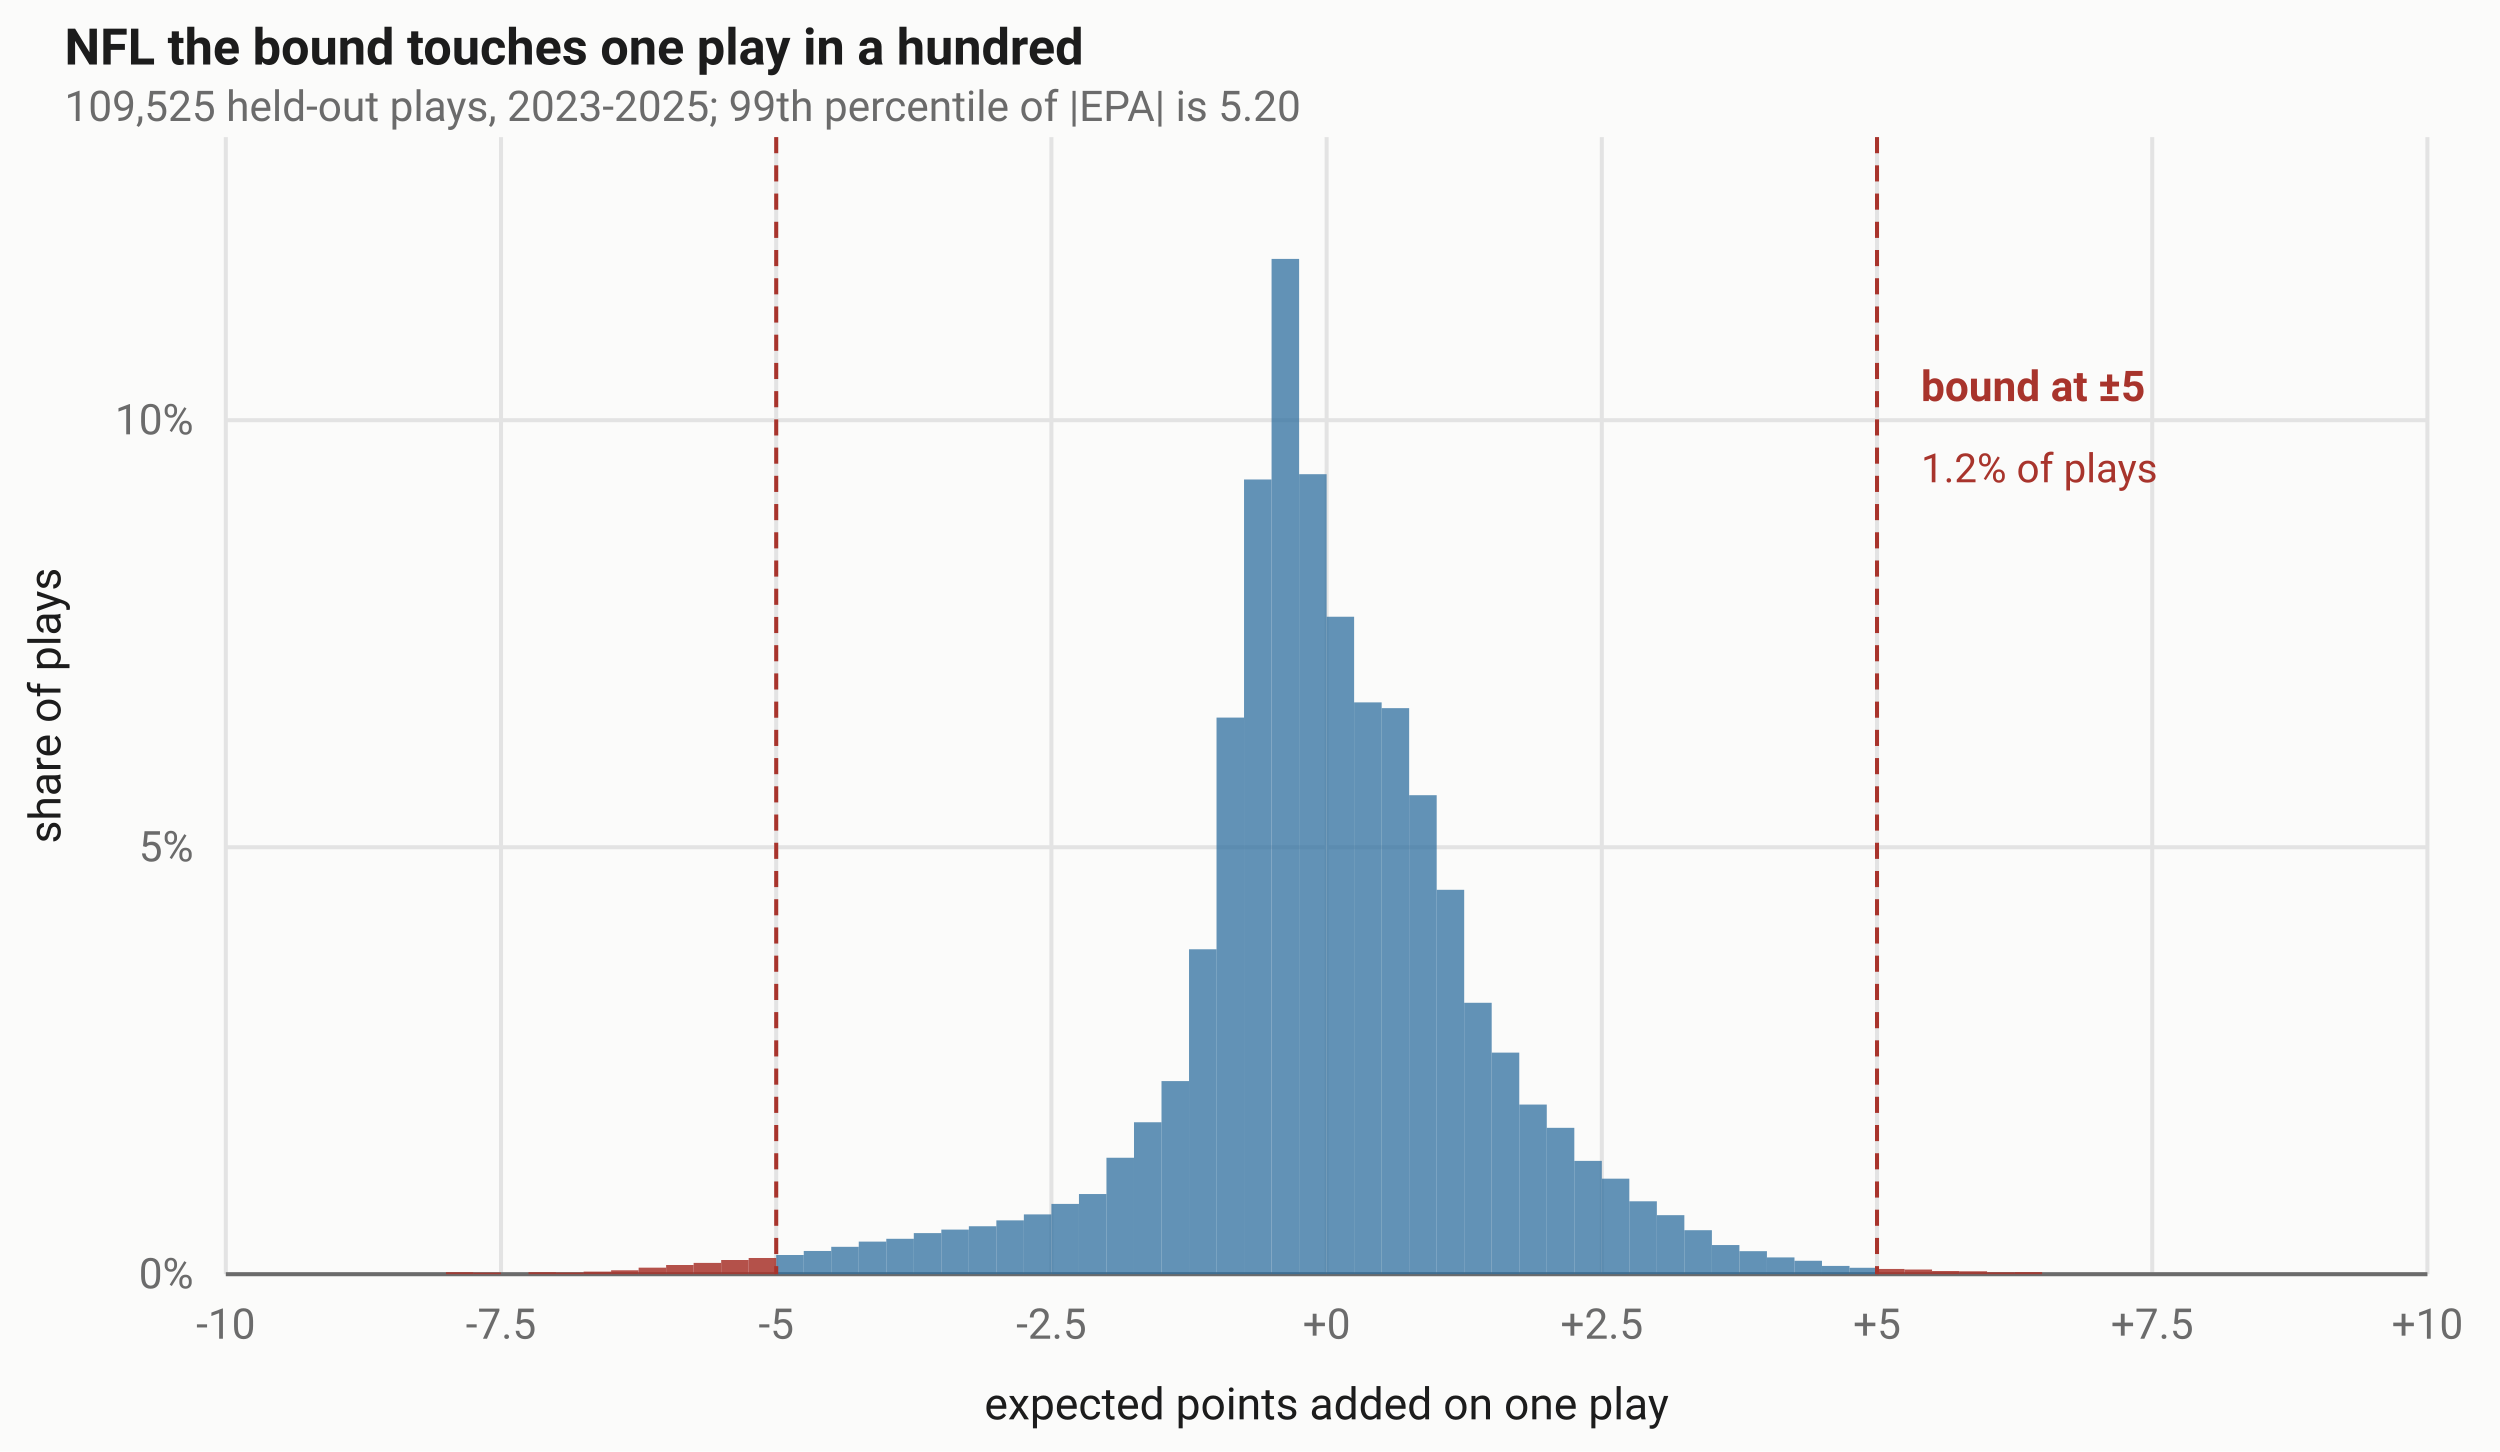
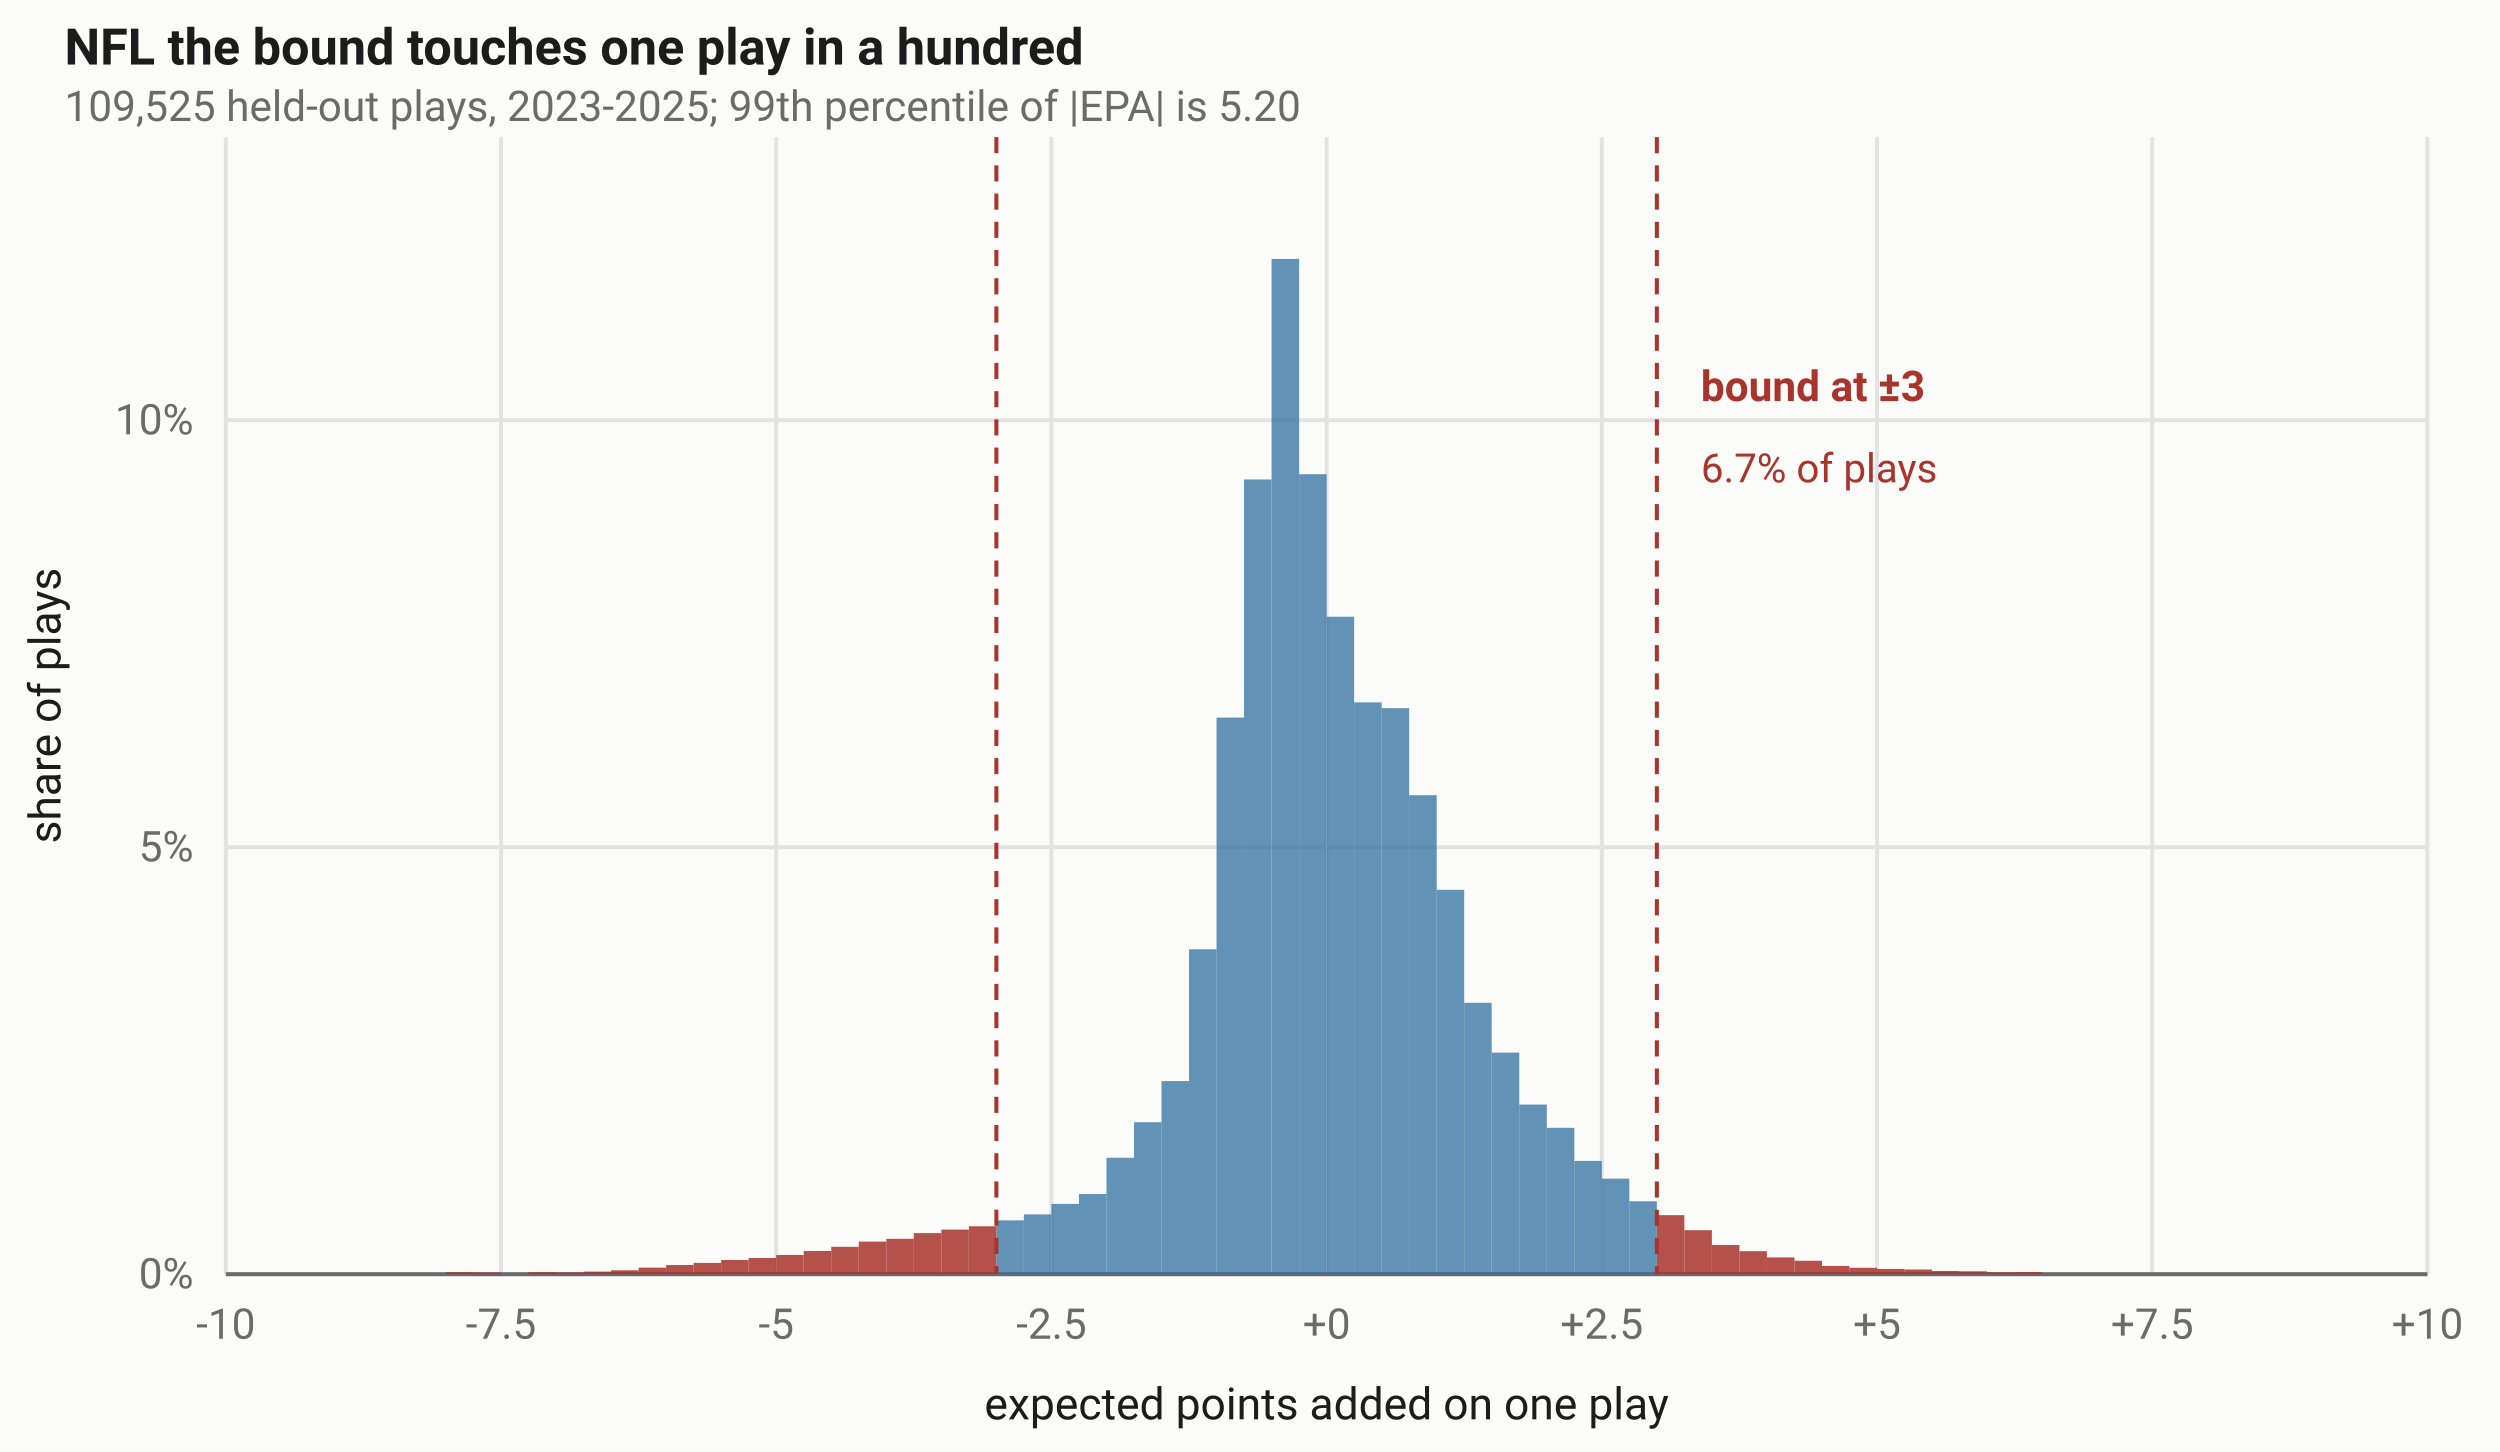
<svg xmlns="http://www.w3.org/2000/svg" width="620" height="360" viewBox="0 0 620 360" role="img" aria-label="NFL the bound touches one play in a hundred">
  <rect width="620" height="360" fill="#fbfbfa" />
  <text x="16" y="16" font-family="ui-sans-serif, -apple-system, 'Segoe UI', Roboto, 'Helvetica Neue', Arial, sans-serif" font-size="12.5" font-weight="600" fill="#1c1c1c">NFL the bound touches one play in a hundred</text>
  <text x="16" y="30" font-family="ui-sans-serif, -apple-system, 'Segoe UI', Roboto, 'Helvetica Neue', Arial, sans-serif" font-size="10.5" fill="#6b6b6b">109,525 held-out plays, 2023-2025; 99th percentile of |EPA| is 5.20</text>
  <line x1="56" y1="316.00" x2="602" y2="316.00" stroke="#e3e3e3" stroke-width="1" />
  <text x="48.00" y="319.50" font-family="ui-sans-serif, -apple-system, 'Segoe UI', Roboto, 'Helvetica Neue', Arial, sans-serif" font-size="10.5" fill="#6b6b6b" text-anchor="end" font-weight="400">0%</text>
  <line x1="56" y1="210.11" x2="602" y2="210.11" stroke="#e3e3e3" stroke-width="1" />
  <text x="48.00" y="213.61" font-family="ui-sans-serif, -apple-system, 'Segoe UI', Roboto, 'Helvetica Neue', Arial, sans-serif" font-size="10.5" fill="#6b6b6b" text-anchor="end" font-weight="400">5%</text>
  <line x1="56" y1="104.21" x2="602" y2="104.21" stroke="#e3e3e3" stroke-width="1" />
  <text x="48.00" y="107.71" font-family="ui-sans-serif, -apple-system, 'Segoe UI', Roboto, 'Helvetica Neue', Arial, sans-serif" font-size="10.5" fill="#6b6b6b" text-anchor="end" font-weight="400">10%</text>
  <line x1="56.00" y1="34" x2="56.00" y2="316" stroke="#e3e3e3" stroke-width="1" />
  <text x="56.00" y="332.00" font-family="ui-sans-serif, -apple-system, 'Segoe UI', Roboto, 'Helvetica Neue', Arial, sans-serif" font-size="10.5" fill="#6b6b6b" text-anchor="middle" font-weight="400">-10</text>
  <line x1="124.25" y1="34" x2="124.25" y2="316" stroke="#e3e3e3" stroke-width="1" />
  <text x="124.25" y="332.00" font-family="ui-sans-serif, -apple-system, 'Segoe UI', Roboto, 'Helvetica Neue', Arial, sans-serif" font-size="10.5" fill="#6b6b6b" text-anchor="middle" font-weight="400">-7.5</text>
  <line x1="192.50" y1="34" x2="192.50" y2="316" stroke="#e3e3e3" stroke-width="1" />
  <text x="192.50" y="332.00" font-family="ui-sans-serif, -apple-system, 'Segoe UI', Roboto, 'Helvetica Neue', Arial, sans-serif" font-size="10.5" fill="#6b6b6b" text-anchor="middle" font-weight="400">-5</text>
  <line x1="260.75" y1="34" x2="260.75" y2="316" stroke="#e3e3e3" stroke-width="1" />
  <text x="260.75" y="332.00" font-family="ui-sans-serif, -apple-system, 'Segoe UI', Roboto, 'Helvetica Neue', Arial, sans-serif" font-size="10.5" fill="#6b6b6b" text-anchor="middle" font-weight="400">-2.5</text>
  <line x1="329.00" y1="34" x2="329.00" y2="316" stroke="#e3e3e3" stroke-width="1" />
  <text x="329.00" y="332.00" font-family="ui-sans-serif, -apple-system, 'Segoe UI', Roboto, 'Helvetica Neue', Arial, sans-serif" font-size="10.5" fill="#6b6b6b" text-anchor="middle" font-weight="400">+0</text>
  <line x1="397.25" y1="34" x2="397.25" y2="316" stroke="#e3e3e3" stroke-width="1" />
  <text x="397.25" y="332.00" font-family="ui-sans-serif, -apple-system, 'Segoe UI', Roboto, 'Helvetica Neue', Arial, sans-serif" font-size="10.5" fill="#6b6b6b" text-anchor="middle" font-weight="400">+2.5</text>
  <line x1="465.50" y1="34" x2="465.50" y2="316" stroke="#e3e3e3" stroke-width="1" />
  <text x="465.50" y="332.00" font-family="ui-sans-serif, -apple-system, 'Segoe UI', Roboto, 'Helvetica Neue', Arial, sans-serif" font-size="10.5" fill="#6b6b6b" text-anchor="middle" font-weight="400">+5</text>
  <line x1="533.75" y1="34" x2="533.75" y2="316" stroke="#e3e3e3" stroke-width="1" />
  <text x="533.75" y="332.00" font-family="ui-sans-serif, -apple-system, 'Segoe UI', Roboto, 'Helvetica Neue', Arial, sans-serif" font-size="10.5" fill="#6b6b6b" text-anchor="middle" font-weight="400">+7.5</text>
  <line x1="602.00" y1="34" x2="602.00" y2="316" stroke="#e3e3e3" stroke-width="1" />
  <text x="602.00" y="332.00" font-family="ui-sans-serif, -apple-system, 'Segoe UI', Roboto, 'Helvetica Neue', Arial, sans-serif" font-size="10.5" fill="#6b6b6b" text-anchor="middle" font-weight="400">+10</text>
  <line x1="56" y1="316" x2="602" y2="316" stroke="#6b6b6b" stroke-width="1" />
  <text x="329.00" y="352.00" font-family="ui-sans-serif, -apple-system, 'Segoe UI', Roboto, 'Helvetica Neue', Arial, sans-serif" font-size="11" fill="#1c1c1c" text-anchor="middle" font-weight="400">expected points added on one play</text>
  <text x="15" y="175.0" font-family="ui-sans-serif, -apple-system, 'Segoe UI', Roboto, 'Helvetica Neue', Arial, sans-serif" font-size="11" fill="#1c1c1c" text-anchor="middle" transform="rotate(-90 15 175.0)">share of plays</text>
-   <rect x="192.50" y="311.24" width="6.83" height="4.76" fill="#2f6f9f" opacity="0.75" />
-   <rect x="199.33" y="310.24" width="6.82" height="5.76" fill="#2f6f9f" opacity="0.75" />
-   <rect x="206.15" y="309.21" width="6.82" height="6.79" fill="#2f6f9f" opacity="0.75" />
-   <rect x="212.97" y="307.92" width="6.82" height="8.08" fill="#2f6f9f" opacity="0.75" />
-   <rect x="219.80" y="307.22" width="6.83" height="8.78" fill="#2f6f9f" opacity="0.75" />
-   <rect x="226.62" y="305.81" width="6.83" height="10.19" fill="#2f6f9f" opacity="0.75" />
-   <rect x="233.45" y="304.94" width="6.82" height="11.06" fill="#2f6f9f" opacity="0.75" />
-   <rect x="240.28" y="304.11" width="6.82" height="11.89" fill="#2f6f9f" opacity="0.75" />
  <rect x="247.10" y="302.65" width="6.82" height="13.35" fill="#2f6f9f" opacity="0.75" />
  <rect x="253.92" y="301.17" width="6.83" height="14.83" fill="#2f6f9f" opacity="0.75" />
  <rect x="260.75" y="298.57" width="6.83" height="17.43" fill="#2f6f9f" opacity="0.75" />
  <rect x="267.58" y="296.12" width="6.82" height="19.88" fill="#2f6f9f" opacity="0.75" />
  <rect x="274.40" y="287.12" width="6.83" height="28.88" fill="#2f6f9f" opacity="0.75" />
  <rect x="281.23" y="278.32" width="6.82" height="37.68" fill="#2f6f9f" opacity="0.75" />
  <rect x="288.05" y="268.11" width="6.83" height="47.89" fill="#2f6f9f" opacity="0.75" />
  <rect x="294.88" y="235.42" width="6.83" height="80.58" fill="#2f6f9f" opacity="0.75" />
  <rect x="301.70" y="177.96" width="6.82" height="138.04" fill="#2f6f9f" opacity="0.75" />
  <rect x="308.52" y="118.91" width="6.82" height="197.09" fill="#2f6f9f" opacity="0.75" />
  <rect x="315.35" y="64.21" width="6.83" height="251.79" fill="#2f6f9f" opacity="0.75" />
  <rect x="322.18" y="117.60" width="6.82" height="198.40" fill="#2f6f9f" opacity="0.75" />
  <rect x="329.00" y="152.95" width="6.82" height="163.05" fill="#2f6f9f" opacity="0.75" />
  <rect x="335.82" y="174.19" width="6.83" height="141.81" fill="#2f6f9f" opacity="0.75" />
  <rect x="342.65" y="175.62" width="6.82" height="140.38" fill="#2f6f9f" opacity="0.75" />
  <rect x="349.47" y="197.21" width="6.83" height="118.79" fill="#2f6f9f" opacity="0.75" />
  <rect x="356.30" y="220.67" width="6.82" height="95.33" fill="#2f6f9f" opacity="0.75" />
  <rect x="363.12" y="248.69" width="6.82" height="67.31" fill="#2f6f9f" opacity="0.75" />
  <rect x="369.95" y="261.05" width="6.83" height="54.95" fill="#2f6f9f" opacity="0.75" />
  <rect x="376.78" y="273.93" width="6.82" height="42.07" fill="#2f6f9f" opacity="0.75" />
  <rect x="383.60" y="279.70" width="6.83" height="36.30" fill="#2f6f9f" opacity="0.75" />
  <rect x="390.43" y="287.90" width="6.82" height="28.10" fill="#2f6f9f" opacity="0.75" />
  <rect x="397.25" y="292.31" width="6.82" height="23.69" fill="#2f6f9f" opacity="0.75" />
  <rect x="404.07" y="297.92" width="6.83" height="18.08" fill="#2f6f9f" opacity="0.75" />
-   <rect x="410.90" y="301.36" width="6.82" height="14.64" fill="#2f6f9f" opacity="0.75" />
-   <rect x="417.72" y="305.09" width="6.83" height="10.91" fill="#2f6f9f" opacity="0.75" />
-   <rect x="424.55" y="308.77" width="6.82" height="7.23" fill="#2f6f9f" opacity="0.75" />
-   <rect x="431.38" y="310.29" width="6.82" height="5.71" fill="#2f6f9f" opacity="0.75" />
-   <rect x="438.20" y="311.84" width="6.83" height="4.16" fill="#2f6f9f" opacity="0.75" />
-   <rect x="445.03" y="312.67" width="6.82" height="3.33" fill="#2f6f9f" opacity="0.75" />
-   <rect x="451.85" y="313.95" width="6.83" height="2.05" fill="#2f6f9f" opacity="0.75" />
-   <rect x="458.68" y="314.41" width="6.82" height="1.59" fill="#2f6f9f" opacity="0.75" />
  <rect x="110.60" y="315.50" width="6.83" height="0.50" fill="#a8342c" opacity="0.85" />
  <rect x="117.43" y="315.59" width="6.82" height="0.41" fill="#a8342c" opacity="0.85" />
  <rect x="131.07" y="315.50" width="6.82" height="0.50" fill="#a8342c" opacity="0.85" />
  <rect x="137.90" y="315.57" width="6.83" height="0.43" fill="#a8342c" opacity="0.85" />
  <rect x="144.73" y="315.36" width="6.82" height="0.64" fill="#a8342c" opacity="0.85" />
  <rect x="151.55" y="315.03" width="6.82" height="0.97" fill="#a8342c" opacity="0.85" />
  <rect x="158.38" y="314.38" width="6.82" height="1.62" fill="#a8342c" opacity="0.85" />
  <rect x="165.20" y="313.72" width="6.82" height="2.28" fill="#a8342c" opacity="0.85" />
  <rect x="172.02" y="313.20" width="6.83" height="2.80" fill="#a8342c" opacity="0.85" />
  <rect x="178.85" y="312.48" width="6.82" height="3.52" fill="#a8342c" opacity="0.85" />
  <rect x="185.67" y="311.98" width="6.83" height="4.02" fill="#a8342c" opacity="0.85" />
+   <rect x="192.50" y="311.24" width="6.83" height="4.76" fill="#a8342c" opacity="0.85" />
+   <rect x="199.33" y="310.24" width="6.82" height="5.76" fill="#a8342c" opacity="0.85" />
+   <rect x="206.15" y="309.21" width="6.82" height="6.79" fill="#a8342c" opacity="0.85" />
+   <rect x="212.97" y="307.92" width="6.82" height="8.08" fill="#a8342c" opacity="0.85" />
+   <rect x="219.80" y="307.22" width="6.83" height="8.78" fill="#a8342c" opacity="0.85" />
+   <rect x="226.62" y="305.81" width="6.83" height="10.19" fill="#a8342c" opacity="0.85" />
+   <rect x="233.45" y="304.94" width="6.82" height="11.06" fill="#a8342c" opacity="0.85" />
+   <rect x="240.28" y="304.11" width="6.82" height="11.89" fill="#a8342c" opacity="0.85" />
+   <rect x="410.90" y="301.36" width="6.82" height="14.64" fill="#a8342c" opacity="0.85" />
+   <rect x="417.72" y="305.09" width="6.83" height="10.91" fill="#a8342c" opacity="0.85" />
+   <rect x="424.55" y="308.77" width="6.82" height="7.23" fill="#a8342c" opacity="0.85" />
+   <rect x="431.38" y="310.29" width="6.82" height="5.71" fill="#a8342c" opacity="0.85" />
+   <rect x="438.20" y="311.84" width="6.83" height="4.16" fill="#a8342c" opacity="0.85" />
+   <rect x="445.03" y="312.67" width="6.82" height="3.33" fill="#a8342c" opacity="0.85" />
+   <rect x="451.85" y="313.95" width="6.83" height="2.05" fill="#a8342c" opacity="0.85" />
+   <rect x="458.68" y="314.41" width="6.82" height="1.59" fill="#a8342c" opacity="0.85" />
  <rect x="465.50" y="314.70" width="6.82" height="1.30" fill="#a8342c" opacity="0.85" />
  <rect x="472.32" y="314.84" width="6.83" height="1.16" fill="#a8342c" opacity="0.85" />
  <rect x="479.15" y="315.21" width="6.82" height="0.79" fill="#a8342c" opacity="0.85" />
  <rect x="485.97" y="315.28" width="6.83" height="0.72" fill="#a8342c" opacity="0.85" />
  <rect x="492.80" y="315.52" width="6.82" height="0.48" fill="#a8342c" opacity="0.85" />
  <rect x="499.62" y="315.48" width="6.82" height="0.52" fill="#a8342c" opacity="0.85" />
-   <line x1="192.50" y1="34" x2="192.50" y2="316" stroke="#a8342c" stroke-width="1" stroke-dasharray="4 3" />
-   <line x1="465.50" y1="34" x2="465.50" y2="316" stroke="#a8342c" stroke-width="1" stroke-dasharray="4 3" />
-   <text x="476.42" y="99.46" font-family="ui-sans-serif, -apple-system, 'Segoe UI', Roboto, 'Helvetica Neue', Arial, sans-serif" font-size="10.5" fill="#a8342c" text-anchor="start" font-weight="600">bound at ±5</text>
-   <text x="476.42" y="119.61" font-family="ui-sans-serif, -apple-system, 'Segoe UI', Roboto, 'Helvetica Neue', Arial, sans-serif" font-size="10" fill="#a8342c" text-anchor="start" font-weight="400">1.2% of plays</text>
+   <line x1="247.10" y1="34" x2="247.10" y2="316" stroke="#a8342c" stroke-width="1" stroke-dasharray="4 3" />
+   <line x1="410.90" y1="34" x2="410.90" y2="316" stroke="#a8342c" stroke-width="1" stroke-dasharray="4 3" />
+   <text x="421.82" y="99.46" font-family="ui-sans-serif, -apple-system, 'Segoe UI', Roboto, 'Helvetica Neue', Arial, sans-serif" font-size="10.5" fill="#a8342c" text-anchor="start" font-weight="600">bound at ±3</text>
+   <text x="421.82" y="119.61" font-family="ui-sans-serif, -apple-system, 'Segoe UI', Roboto, 'Helvetica Neue', Arial, sans-serif" font-size="10" fill="#a8342c" text-anchor="start" font-weight="400">6.7% of plays</text>
</svg>
